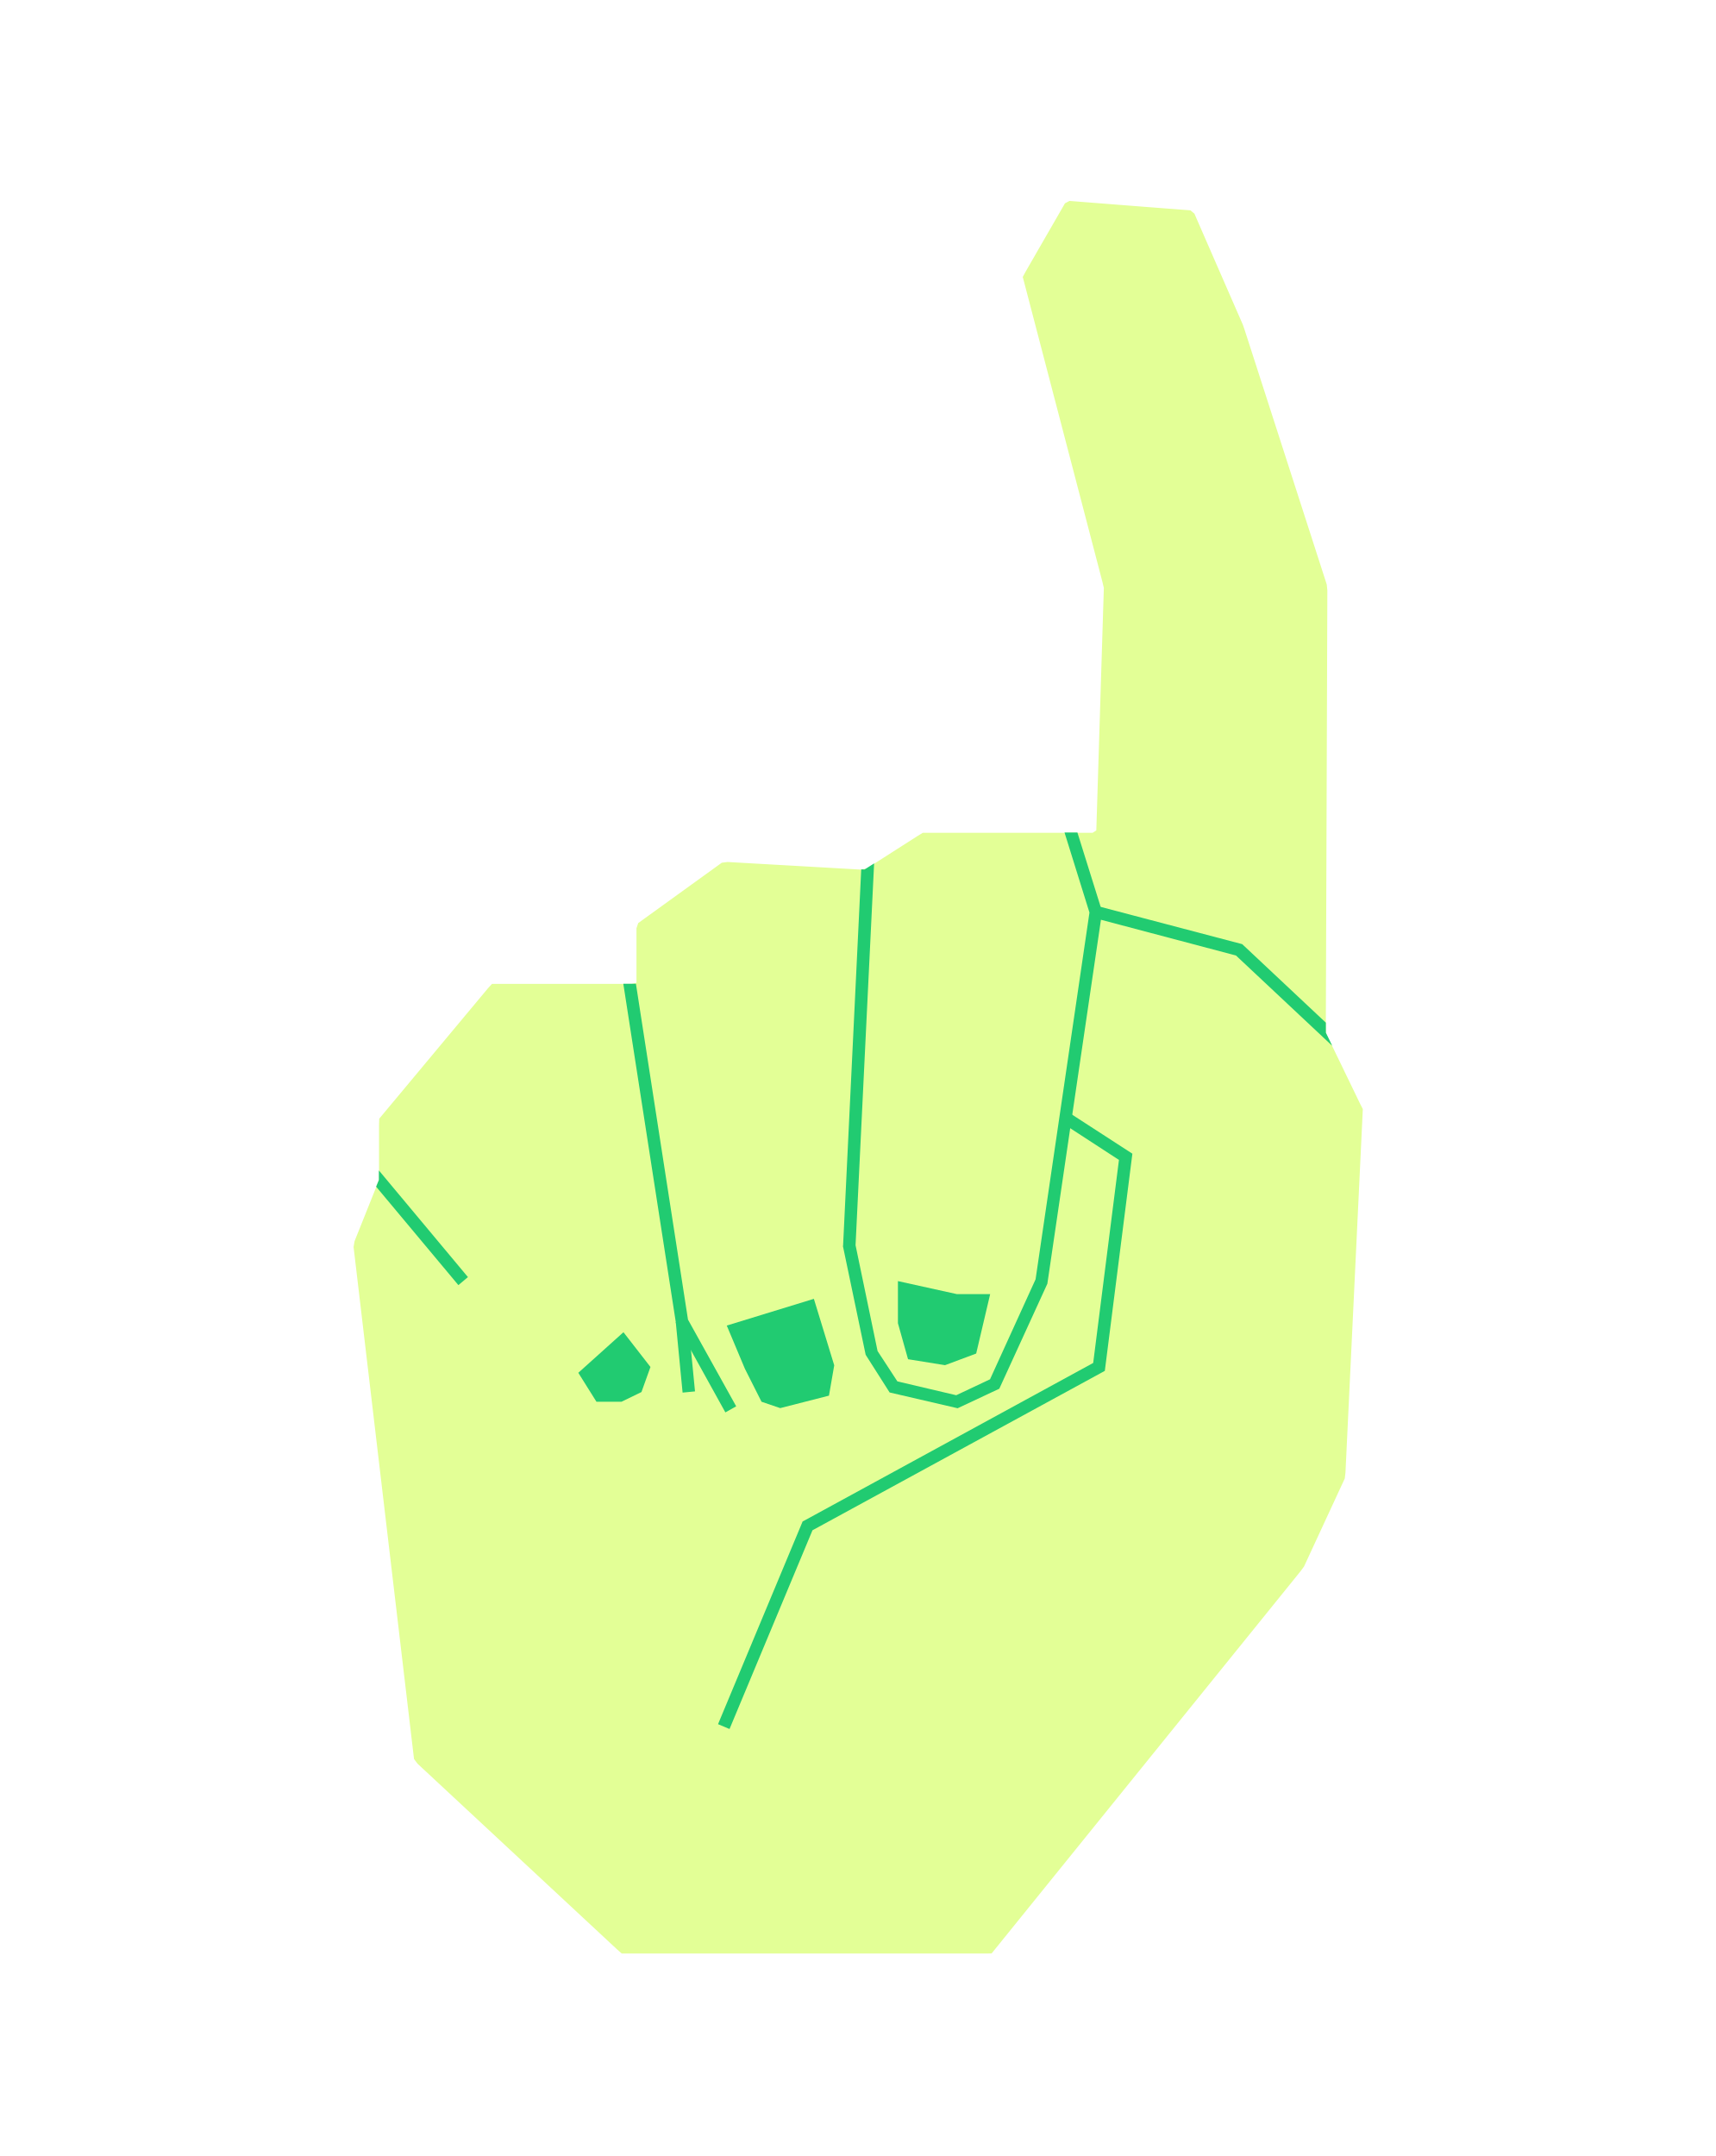
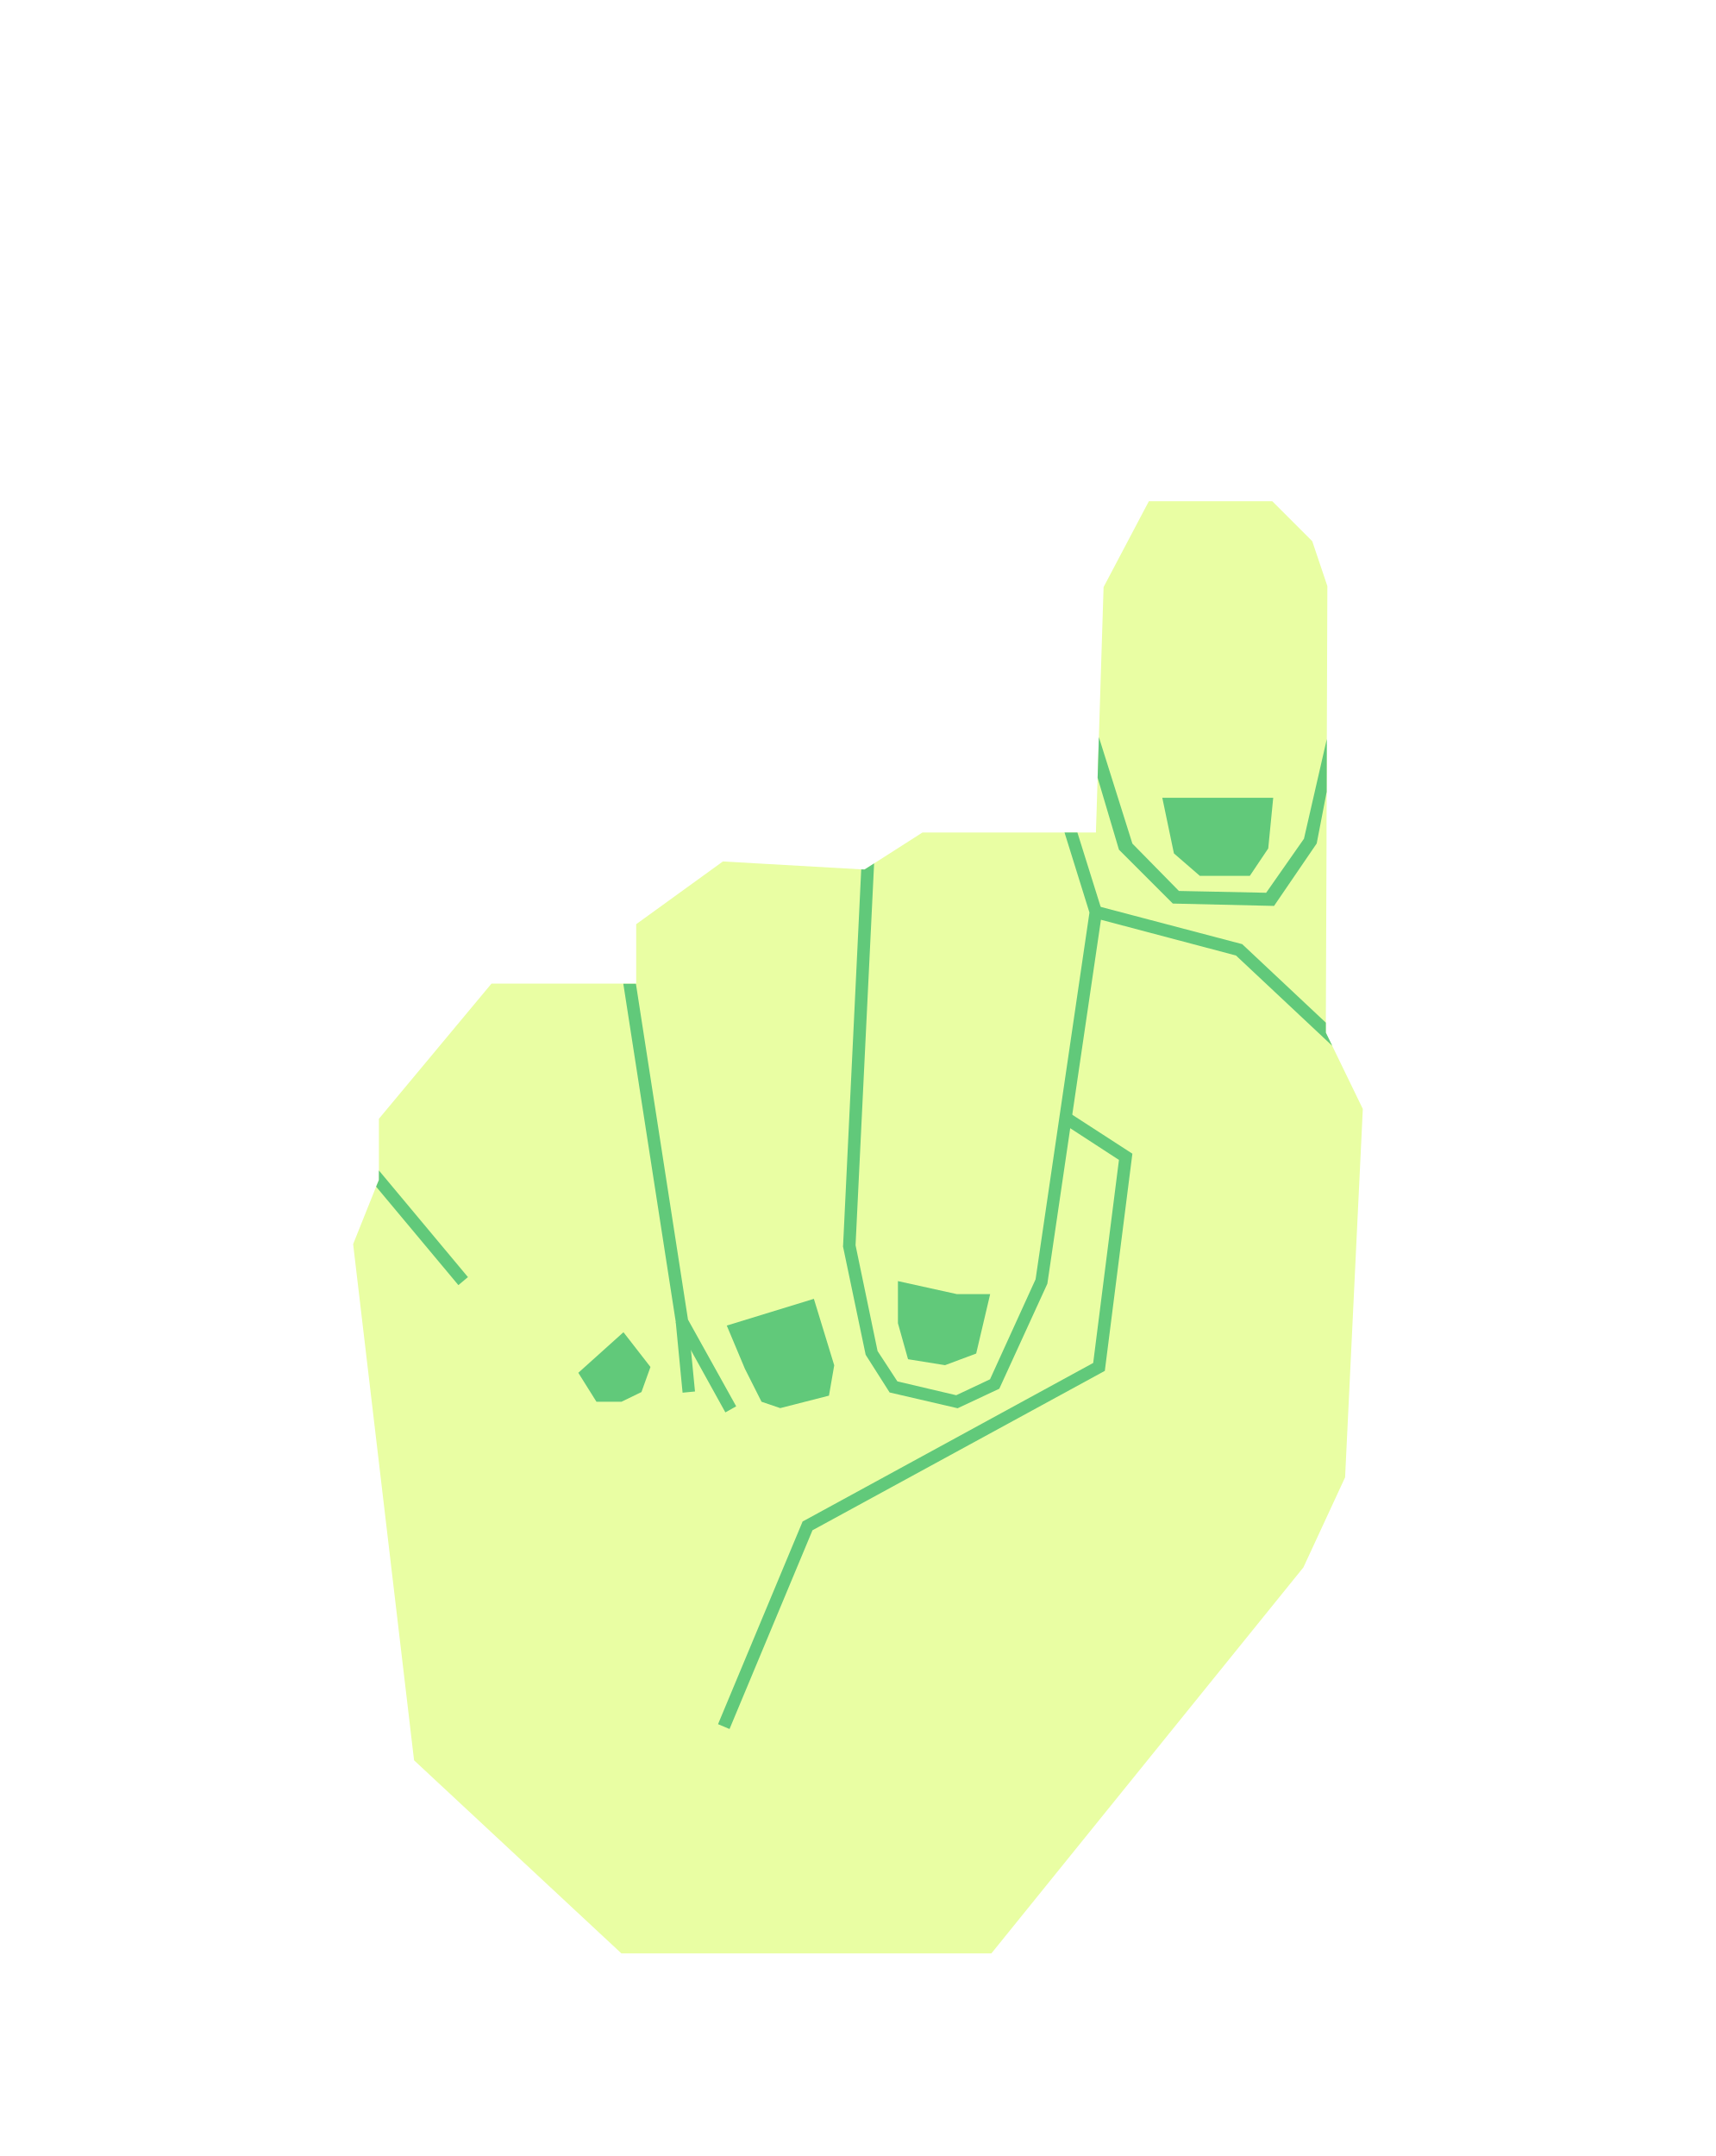
- <svg xmlns="http://www.w3.org/2000/svg" viewBox="0 0 123.91 155.67">
-   <path data-role="outer" fill="#e3ff96" fill-rule="evenodd" d="M98.41,80.08 L98.389,80.517 L98.368,80.955 L98.347,81.392 L98.326,81.83 L98.306,82.267 L98.285,82.704 L98.264,83.142 L98.243,83.579 L98.222,84.016 L98.201,84.454 L98.18,84.891 L98.159,85.329 L98.138,85.766 L98.118,86.204 L98.097,86.641 L98.076,87.078 L98.055,87.516 L98.034,87.953 L98.013,88.39 L97.992,88.828 L97.972,89.265 L97.951,89.703 L97.93,90.14 L97.909,90.577 L97.888,91.015 L97.867,91.452 L97.846,91.89 L97.825,92.327 L97.804,92.764 L97.784,93.202 L97.763,93.639 L97.742,94.076 L97.721,94.514 L97.7,94.951 L97.679,95.389 L97.658,95.826 L97.637,96.263 L97.616,96.701 L97.596,97.138 L97.575,97.576 L97.554,98.013 L97.533,98.451 L97.512,98.888 L97.491,99.325 L97.47,99.763 L97.449,100.2 L97.428,100.637 L97.408,101.075 L97.387,101.512 L97.366,101.95 L97.345,102.387 L97.324,102.824 L97.303,103.262 L97.282,103.699 L97.261,104.136 L97.241,104.574 L97.22,105.011 L97.199,105.449 L97.178,105.886 L97.157,106.323 L97.106,106.754 L96.922,107.151 L96.738,107.548 L96.554,107.945 L96.37,108.343 L96.186,108.74 L96.002,109.138 L95.818,109.535 L95.634,109.932 L95.45,110.33 L95.266,110.727 L95.082,111.124 L94.898,111.522 L94.714,111.919 L94.53,112.316 L94.346,112.714 L94.162,113.111 L93.902,113.462 L93.627,113.802 L93.352,114.143 L93.077,114.483 L92.801,114.824 L92.526,115.164 L92.251,115.505 L91.975,115.845 L91.7,116.186 L91.425,116.526 L91.15,116.867 L90.874,117.207 L90.599,117.548 L90.324,117.888 L90.048,118.229 L89.773,118.57 L89.498,118.91 L89.222,119.251 L88.947,119.591 L88.672,119.932 L88.397,120.272 L88.121,120.613 L87.846,120.953 L87.571,121.294 L87.296,121.634 L87.02,121.975 L86.745,122.315 L86.47,122.656 L86.194,122.996 L85.919,123.337 L85.644,123.678 L85.368,124.018 L85.093,124.359 L84.818,124.699 L84.543,125.04 L84.267,125.38 L83.992,125.721 L83.717,126.061 L83.442,126.402 L83.166,126.742 L82.891,127.083 L82.616,127.424 L82.34,127.764 L82.065,128.105 L81.79,128.445 L81.514,128.786 L81.239,129.126 L80.964,129.467 L80.689,129.807 L80.413,130.148 L80.138,130.488 L79.863,130.829 L79.588,131.169 L79.312,131.51 L79.037,131.85 L78.762,132.191 L78.486,132.531 L78.211,132.872 L77.936,133.213 L77.66,133.553 L77.385,133.894 L77.11,134.234 L76.835,134.575 L76.559,134.915 L76.284,135.256 L76.009,135.596 L75.733,135.937 L75.458,136.277 L75.183,136.618 L74.908,136.958 L74.632,137.299 L74.357,137.639 L74.082,137.98 L73.806,138.321 L73.531,138.661 L73.256,139.002 L72.981,139.342 L72.705,139.683 L72.43,140.023 L72.155,140.364 L71.879,140.704 L71.604,141.045 L71.169,141.05 L70.731,141.05 L70.293,141.05 L69.855,141.05 L69.417,141.05 L68.979,141.05 L68.541,141.05 L68.103,141.05 L67.666,141.05 L67.228,141.05 L66.79,141.05 L66.352,141.05 L65.914,141.05 L65.476,141.05 L65.038,141.05 L64.6,141.05 L64.162,141.05 L63.724,141.05 L63.287,141.05 L62.849,141.05 L62.411,141.05 L61.973,141.05 L61.535,141.05 L61.097,141.05 L60.659,141.05 L60.221,141.05 L59.783,141.05 L59.346,141.05 L58.908,141.05 L58.47,141.05 L58.032,141.05 L57.594,141.05 L57.156,141.05 L56.718,141.05 L56.28,141.05 L55.843,141.05 L55.405,141.05 L54.967,141.05 L54.529,141.05 L54.091,141.05 L53.653,141.05 L53.215,141.05 L52.777,141.05 L52.339,141.05 L51.901,141.05 L51.464,141.05 L51.026,141.05 L50.588,141.05 L50.15,141.05 L49.712,141.05 L49.274,141.05 L48.836,141.05 L48.398,141.05 L47.961,141.05 L47.523,141.05 L47.085,141.05 L46.647,141.05 L46.209,141.05 L45.771,141.05 L45.333,141.05 L44.895,141.05 L44.571,140.762 L44.25,140.464 L43.929,140.166 L43.609,139.867 L43.288,139.569 L42.968,139.271 L42.647,138.972 L42.327,138.674 L42.006,138.376 L41.685,138.077 L41.365,137.779 L41.044,137.481 L40.724,137.183 L40.403,136.884 L40.083,136.586 L39.762,136.288 L39.441,135.989 L39.121,135.691 L38.8,135.393 L38.48,135.094 L38.159,134.796 L37.839,134.498 L37.518,134.2 L37.197,133.901 L36.877,133.603 L36.556,133.305 L36.236,133.006 L35.915,132.708 L35.595,132.41 L35.274,132.111 L34.953,131.813 L34.633,131.515 L34.312,131.216 L33.992,130.918 L33.671,130.62 L33.351,130.322 L33.03,130.023 L32.709,129.725 L32.389,129.427 L32.068,129.128 L31.748,128.83 L31.427,128.532 L31.107,128.233 L30.786,127.935 L30.465,127.637 L30.145,127.339 L29.896,127.004 L29.845,126.569 L29.794,126.134 L29.742,125.699 L29.691,125.264 L29.64,124.829 L29.588,124.395 L29.537,123.96 L29.486,123.525 L29.434,123.09 L29.383,122.655 L29.332,122.22 L29.28,121.785 L29.229,121.351 L29.177,120.916 L29.126,120.481 L29.075,120.046 L29.023,119.611 L28.972,119.176 L28.921,118.741 L28.869,118.306 L28.818,117.872 L28.767,117.437 L28.715,117.002 L28.664,116.567 L28.613,116.132 L28.561,115.697 L28.51,115.262 L28.459,114.828 L28.407,114.393 L28.356,113.958 L28.305,113.523 L28.253,113.088 L28.202,112.653 L28.151,112.218 L28.099,111.783 L28.048,111.349 L27.997,110.914 L27.945,110.479 L27.894,110.044 L27.843,109.609 L27.791,109.174 L27.74,108.739 L27.689,108.305 L27.637,107.87 L27.586,107.435 L27.535,107 L27.483,106.565 L27.432,106.13 L27.381,105.695 L27.329,105.26 L27.278,104.826 L27.227,104.391 L27.175,103.956 L27.124,103.521 L27.073,103.086 L27.021,102.651 L26.97,102.216 L26.919,101.781 L26.867,101.347 L26.816,100.912 L26.765,100.477 L26.713,100.042 L26.662,99.607 L26.611,99.172 L26.559,98.737 L26.508,98.302 L26.456,97.868 L26.405,97.433 L26.354,96.998 L26.302,96.563 L26.251,96.128 L26.2,95.693 L26.148,95.258 L26.097,94.823 L26.046,94.389 L25.994,93.954 L25.943,93.519 L25.892,93.084 L25.84,92.649 L25.789,92.214 L25.738,91.779 L25.686,91.344 L25.635,90.91 L25.584,90.475 L25.532,90.04 L25.602,89.621 L25.764,89.214 L25.927,88.808 L26.09,88.401 L26.252,87.995 L26.415,87.588 L26.577,87.182 L26.74,86.775 L26.903,86.368 L27.065,85.962 L27.229,85.556 L27.37,85.145 L27.37,84.708 L27.37,84.27 L27.37,83.832 L27.37,83.394 L27.37,82.956 L27.37,82.518 L27.37,82.08 L27.37,81.642 L27.37,81.204 L27.385,80.772 L27.665,80.436 L27.946,80.099 L28.226,79.763 L28.507,79.427 L28.787,79.091 L29.068,78.754 L29.348,78.418 L29.628,78.082 L29.909,77.745 L30.189,77.409 L30.47,77.073 L30.75,76.736 L31.031,76.4 L31.311,76.064 L31.591,75.727 L31.872,75.391 L32.152,75.055 L32.433,74.718 L32.713,74.382 L32.994,74.046 L33.274,73.71 L33.554,73.373 L33.835,73.037 L34.115,72.701 L34.396,72.364 L34.676,72.028 L34.957,71.692 L35.237,71.355 L35.527,71.04 L35.965,71.04 L36.403,71.04 L36.841,71.04 L37.279,71.04 L37.717,71.04 L38.155,71.04 L38.593,71.04 L39.031,71.04 L39.468,71.04 L39.906,71.04 L40.344,71.04 L40.782,71.04 L41.22,71.04 L41.658,71.04 L42.096,71.04 L42.534,71.04 L42.971,71.04 L43.409,71.04 L43.847,71.04 L44.285,71.04 L44.723,71.04 L45.161,71.04 L45.599,71.04 L45.96,70.963 L45.96,70.525 L45.96,70.088 L45.96,69.65 L45.96,69.212 L45.96,68.774 L45.96,68.336 L45.96,67.898 L45.96,67.46 L45.96,67.022 L46.086,66.649 L46.441,66.393 L46.796,66.136 L47.151,65.88 L47.506,65.624 L47.861,65.367 L48.216,65.111 L48.571,64.855 L48.926,64.598 L49.281,64.342 L49.636,64.085 L49.991,63.829 L50.346,63.573 L50.701,63.316 L51.056,63.06 L51.411,62.804 L51.766,62.547 L52.121,62.291 L52.536,62.238 L52.973,62.263 L53.41,62.288 L53.847,62.313 L54.285,62.338 L54.722,62.363 L55.159,62.388 L55.596,62.413 L56.033,62.438 L56.471,62.462 L56.908,62.487 L57.345,62.512 L57.782,62.537 L58.219,62.562 L58.656,62.587 L59.093,62.612 L59.531,62.637 L59.968,62.662 L60.405,62.687 L60.842,62.712 L61.279,62.737 L61.717,62.762 L62.154,62.787 L62.569,62.71 L62.94,62.478 L63.311,62.245 L63.68,62.009 L64.049,61.773 L64.418,61.537 L64.787,61.301 L65.156,61.066 L65.525,60.83 L65.894,60.594 L66.263,60.358 L66.634,60.13 L67.072,60.13 L67.51,60.13 L67.947,60.13 L68.385,60.13 L68.823,60.13 L69.261,60.13 L69.699,60.13 L70.137,60.13 L70.575,60.13 L71.013,60.13 L71.451,60.13 L71.888,60.13 L72.326,60.13 L72.764,60.13 L73.202,60.13 L73.64,60.13 L74.078,60.13 L74.516,60.13 L74.954,60.13 L75.391,60.13 L75.829,60.13 L76.267,60.13 L76.705,60.13 L77.143,60.13 L77.581,60.13 L78.019,60.13 L78.457,60.13 L78.895,60.13 L79.165,59.958 L79.179,59.52 L79.192,59.082 L79.206,58.645 L79.22,58.207 L79.233,57.769 L79.247,57.331 L79.26,56.894 L79.274,56.456 L79.288,56.018 L79.301,55.581 L79.315,55.143 L79.328,54.705 L79.342,54.268 L79.356,53.83 L79.369,53.392 L79.383,52.955 L79.396,52.517 L79.41,52.079 L79.424,51.642 L79.437,51.204 L79.451,50.766 L79.464,50.329 L79.478,49.891 L79.491,49.453 L79.505,49.016 L79.519,48.578 L79.532,48.14 L79.546,47.703 L79.559,47.265 L79.573,46.827 L79.587,46.389 L79.6,45.952 L79.614,45.514 L79.627,45.077 L79.641,44.639 L79.654,44.201 L79.668,43.763 L79.682,43.326 L79.695,42.888 L79.709,42.45 L79.609,42.025 L79.499,41.602 L79.388,41.178 L79.278,40.754 L79.167,40.331 L79.056,39.907 L78.945,39.483 L78.835,39.06 L78.724,38.636 L78.613,38.212 L78.503,37.789 L78.392,37.365 L78.281,36.941 L78.171,36.518 L78.06,36.094 L77.949,35.67 L77.838,35.247 L77.728,34.823 L77.617,34.399 L77.507,33.976 L77.396,33.552 L77.285,33.128 L77.174,32.705 L77.064,32.281 L76.953,31.857 L76.842,31.434 L76.732,31.01 L76.621,30.586 L76.51,30.163 L76.4,29.739 L76.289,29.315 L76.178,28.892 L76.067,28.468 L75.957,28.044 L75.846,27.621 L75.736,27.197 L75.625,26.773 L75.514,26.35 L75.403,25.926 L75.293,25.502 L75.182,25.079 L75.071,24.655 L74.961,24.231 L74.85,23.808 L74.739,23.384 L74.629,22.96 L74.518,22.537 L74.407,22.113 L74.297,21.689 L74.186,21.266 L74.075,20.842 L73.965,20.418 L73.854,19.995 L74.061,19.613 L74.279,19.234 L74.497,18.854 L74.716,18.475 L74.934,18.095 L75.153,17.716 L75.371,17.336 L75.59,16.957 L75.809,16.578 L76.028,16.198 L76.246,15.819 L76.465,15.439 L76.683,15.06 L76.901,14.68 L77.228,14.507 L77.665,14.541 L78.101,14.576 L78.538,14.61 L78.974,14.645 L79.411,14.679 L79.847,14.713 L80.284,14.747 L80.721,14.782 L81.157,14.816 L81.594,14.85 L82.03,14.884 L82.467,14.918 L82.903,14.952 L83.34,14.985 L83.776,15.019 L84.213,15.053 L84.65,15.086 L85.086,15.119 L85.523,15.153 L85.96,15.186 L86.249,15.426 L86.423,15.828 L86.598,16.229 L86.773,16.631 L86.948,17.032 L87.123,17.434 L87.298,17.835 L87.473,18.236 L87.648,18.638 L87.823,19.039 L87.999,19.441 L88.174,19.842 L88.349,20.243 L88.524,20.644 L88.699,21.046 L88.874,21.447 L89.05,21.848 L89.225,22.25 L89.4,22.651 L89.576,23.052 L89.751,23.453 L89.892,23.868 L90.026,24.284 L90.161,24.701 L90.295,25.118 L90.43,25.535 L90.564,25.951 L90.699,26.368 L90.833,26.785 L90.967,27.202 L91.102,27.618 L91.236,28.035 L91.371,28.452 L91.505,28.869 L91.639,29.285 L91.774,29.702 L91.908,30.119 L92.043,30.536 L92.177,30.952 L92.312,31.369 L92.446,31.786 L92.58,32.203 L92.715,32.619 L92.849,33.036 L92.984,33.453 L93.118,33.87 L93.252,34.286 L93.387,34.703 L93.521,35.12 L93.656,35.537 L93.79,35.953 L93.924,36.37 L94.059,36.787 L94.193,37.204 L94.328,37.62 L94.462,38.037 L94.597,38.454 L94.731,38.871 L94.865,39.287 L95,39.704 L95.134,40.121 L95.269,40.538 L95.403,40.954 L95.537,41.371 L95.672,41.788 L95.806,42.205 L95.849,42.636 L95.847,43.074 L95.846,43.511 L95.844,43.949 L95.843,44.387 L95.841,44.825 L95.84,45.263 L95.838,45.701 L95.837,46.139 L95.835,46.577 L95.834,47.014 L95.832,47.452 L95.831,47.89 L95.829,48.328 L95.828,48.766 L95.826,49.204 L95.825,49.642 L95.823,50.08 L95.822,50.518 L95.82,50.956 L95.818,51.393 L95.817,51.831 L95.815,52.269 L95.814,52.707 L95.812,53.145 L95.811,53.583 L95.809,54.021 L95.808,54.459 L95.806,54.896 L95.805,55.334 L95.803,55.772 L95.802,56.21 L95.8,56.648 L95.799,57.086 L95.797,57.524 L95.796,57.962 L95.794,58.4 L95.792,58.837 L95.791,59.275 L95.789,59.713 L95.788,60.151 L95.786,60.589 L95.785,61.027 L95.783,61.465 L95.782,61.903 L95.78,62.34 L95.779,62.778 L95.777,63.216 L95.776,63.654 L95.774,64.092 L95.773,64.53 L95.771,64.968 L95.769,65.406 L95.768,65.844 L95.766,66.281 L95.765,66.719 L95.763,67.157 L95.762,67.595 L95.76,68.033 L95.759,68.471 L95.757,68.909 L95.756,69.347 L95.754,69.785 L95.753,70.222 L95.751,70.66 L95.75,71.098 L95.748,71.536 L95.747,71.974 L95.745,72.412 L95.743,72.85 L95.742,73.288 L95.74,73.726 L95.74,74.163 L95.749,74.599 L95.94,74.993 L96.131,75.388 L96.322,75.782 L96.512,76.176 L96.703,76.57 L96.894,76.964 L97.084,77.359 L97.275,77.753 L97.466,78.147 L97.656,78.541 L97.847,78.935 L98.037,79.33 L98.228,79.724 Z" />
-   <g data-role="details">
-     <polygon points="79.59 65.82 79.5 66.41 77.43 80.48 77.28 81.47 77.28 81.47 75.63 92.69 72.16 100.27 69.15 101.68 64.24 100.54 62.51 97.82 60.87 89.98 60.88 89.93 62.19 62.77 62.43 62.78 63.12 62.34 61.78 89.91 63.37 97.55 64.8 99.74 69.05 100.74 71.49 99.59 74.78 92.37 78.67 65.89 76.87 60.11 77.8 60.11 79.48 65.48 79.59 65.82" fill="#21cb71" data-role="detail" data-kind="line" />
-     <rect width=".9" x="49.04" y="95.42" height="5.11" fill="#21cb71" data-role="detail" data-kind="line" transform="matrix(0.9953 -0.0964 0.0964 0.9953 -9.21 5.22)" />
-     <polygon points="58.77 93.78 60.24 98.58 59.86 100.77 56.34 101.67 54.99 101.21 53.79 98.83 52.48 95.71 58.77 93.78" fill="#21cb71" data-role="detail" data-kind="nail" />
-     <polygon points="53.16 101.54 52.38 101.98 49.9 97.5 48.8 95.51 48.8 95.47 45.01 71.03 45.92 71.03 49.68 95.28 53.16 101.54" fill="#21cb71" data-role="detail" data-kind="line" />
-     <polygon points="64.84 92.5 69.1 93.44 71.5 93.44 70.49 97.73 68.24 98.57 65.57 98.14 64.84 95.54 64.84 92.5 64.84 92.5" fill="#21cb71" data-role="detail" data-kind="nail" />
-     <polygon points="45.02 96.19 46.97 98.7 46.32 100.51 44.88 101.21 43.07 101.21 41.76 99.12 45.02 96.19 45.02 96.19" fill="#21cb71" data-role="detail" data-kind="nail" />
-     <polygon points="33.79 92.21 33.1 92.79 27.16 85.68 27.36 85.2 27.36 84.51 33.79 92.21" fill="#21cb71" data-role="detail" data-kind="line" />
-     <polygon points="96.2 75.51 89.25 68.99 79.5 66.41 79.01 66.29 79.25 65.41 79.48 65.48 89.7 68.17 95.74 73.84 95.74 74.56 96.2 75.51" fill="#21cb71" data-role="detail" data-kind="line" />
-     <polygon points="52.68 124.84 51.85 124.49 57.96 109.85 58.1 109.78 78.94 98.41 80.8 83.75 76.71 81.09 77.2 80.34 81.77 83.3 79.78 98.98 79.58 99.09 58.67 110.49 52.68 124.84" fill="#21cb71" data-role="detail" data-kind="line" />
+ <svg xmlns="http://www.w3.org/2000/svg" id="_레이어_1" data-name="레이어 1" viewBox="0 0 123.91 155.67">
+   <defs>
+     <style>
+       .cls-1 {
+         fill: #61c97a;
+       }
+ 
+       .cls-2 {
+         fill: #e9fea3;
+       }
+     </style>
+   </defs>
+   <g>
+     <polygon class="cls-2" points="98.41 80.07 97.13 106.67 94.12 113.17 71.59 141.04 44.87 141.04 29.9 127.1 25.5 89.83 27.16 85.68 27.36 85.19 27.36 80.78 35.49 71.02 45.94 71.02 45.94 66.73 52.2 62.2 62.19 62.77 62.43 62.78 63.12 62.34 66.61 60.11 79.14 60.11 79.14 59.96 79.19 58.45 79.26 56.16 79.34 53.53 79.69 42.39 82.96 36.19 91.87 36.19 94.76 39.08 95.85 42.32 95.81 53.36 95.8 57.8 95.79 59.31 95.79 60.94 95.74 73.84 95.74 74.56 96.2 75.5 96.2 75.51 98.41 80.07" />
+     <polygon class="cls-1" points="79.59 65.82 79.5 66.41 77.43 80.48 77.28 81.47 77.28 81.47 75.63 92.69 72.16 100.27 69.15 101.68 64.24 100.54 62.51 97.82 60.87 89.98 60.88 89.93 62.19 62.77 62.43 62.78 63.12 62.34 61.78 89.91 63.37 97.55 64.8 99.74 69.05 100.74 71.49 99.59 74.78 92.37 78.67 65.89 76.87 60.11 77.8 60.11 79.48 65.48 79.59 65.82" />
+     <rect class="cls-1" x="49.04" y="95.42" width=".9" height="5.11" transform="translate(-9.21 5.22) rotate(-5.53)" />
+     <polygon class="cls-1" points="58.77 93.78 60.24 98.58 59.86 100.77 56.34 101.67 54.99 101.21 53.79 98.83 52.48 95.71 58.77 93.78" />
+     <polygon class="cls-1" points="53.16 101.54 52.38 101.98 49.9 97.5 48.8 95.51 48.8 95.47 45.01 71.03 45.92 71.03 49.68 95.28 53.16 101.54" />
+     <polygon class="cls-1" points="64.84 92.5 69.1 93.44 71.5 93.44 70.49 97.73 68.24 98.57 65.57 98.14 64.84 95.54 64.84 92.5 64.84 92.5" />
+     <polygon class="cls-1" points="45.02 96.19 46.97 98.7 46.32 100.51 44.88 101.21 43.07 101.21 41.76 99.12 45.02 96.19 45.02 96.19" />
+     <polygon class="cls-1" points="33.79 92.21 33.1 92.79 27.16 85.68 27.36 85.2 27.36 84.51 33.79 92.21" />
+     <polygon class="cls-1" points="96.2 75.51 89.25 68.99 79.5 66.41 79.01 66.29 79.25 65.41 79.48 65.48 89.7 68.17 95.74 73.84 95.74 74.56 96.2 75.51" />
+     <polygon class="cls-1" points="52.68 124.84 51.85 124.49 57.96 109.85 58.1 109.78 78.94 98.41 80.8 83.75 76.71 81.09 77.2 80.34 81.77 83.3 79.78 98.98 79.58 99.09 58.67 110.49 52.68 124.84" />
  </g>
+   <polygon class="cls-1" points="83.93 57.6 91.94 57.6 91.58 61.26 90.25 63.24 86.64 63.24 84.77 61.62 83.93 57.6" />
+   <polygon class="cls-1" points="95.81 53.36 95.8 57.17 95.08 60.9 92 65.41 84.69 65.24 80.8 61.35 79.26 56.16 79.35 53.22 81.77 60.91 85.13 64.33 91.43 64.46 94.16 60.56 95.81 53.36" />
</svg>
